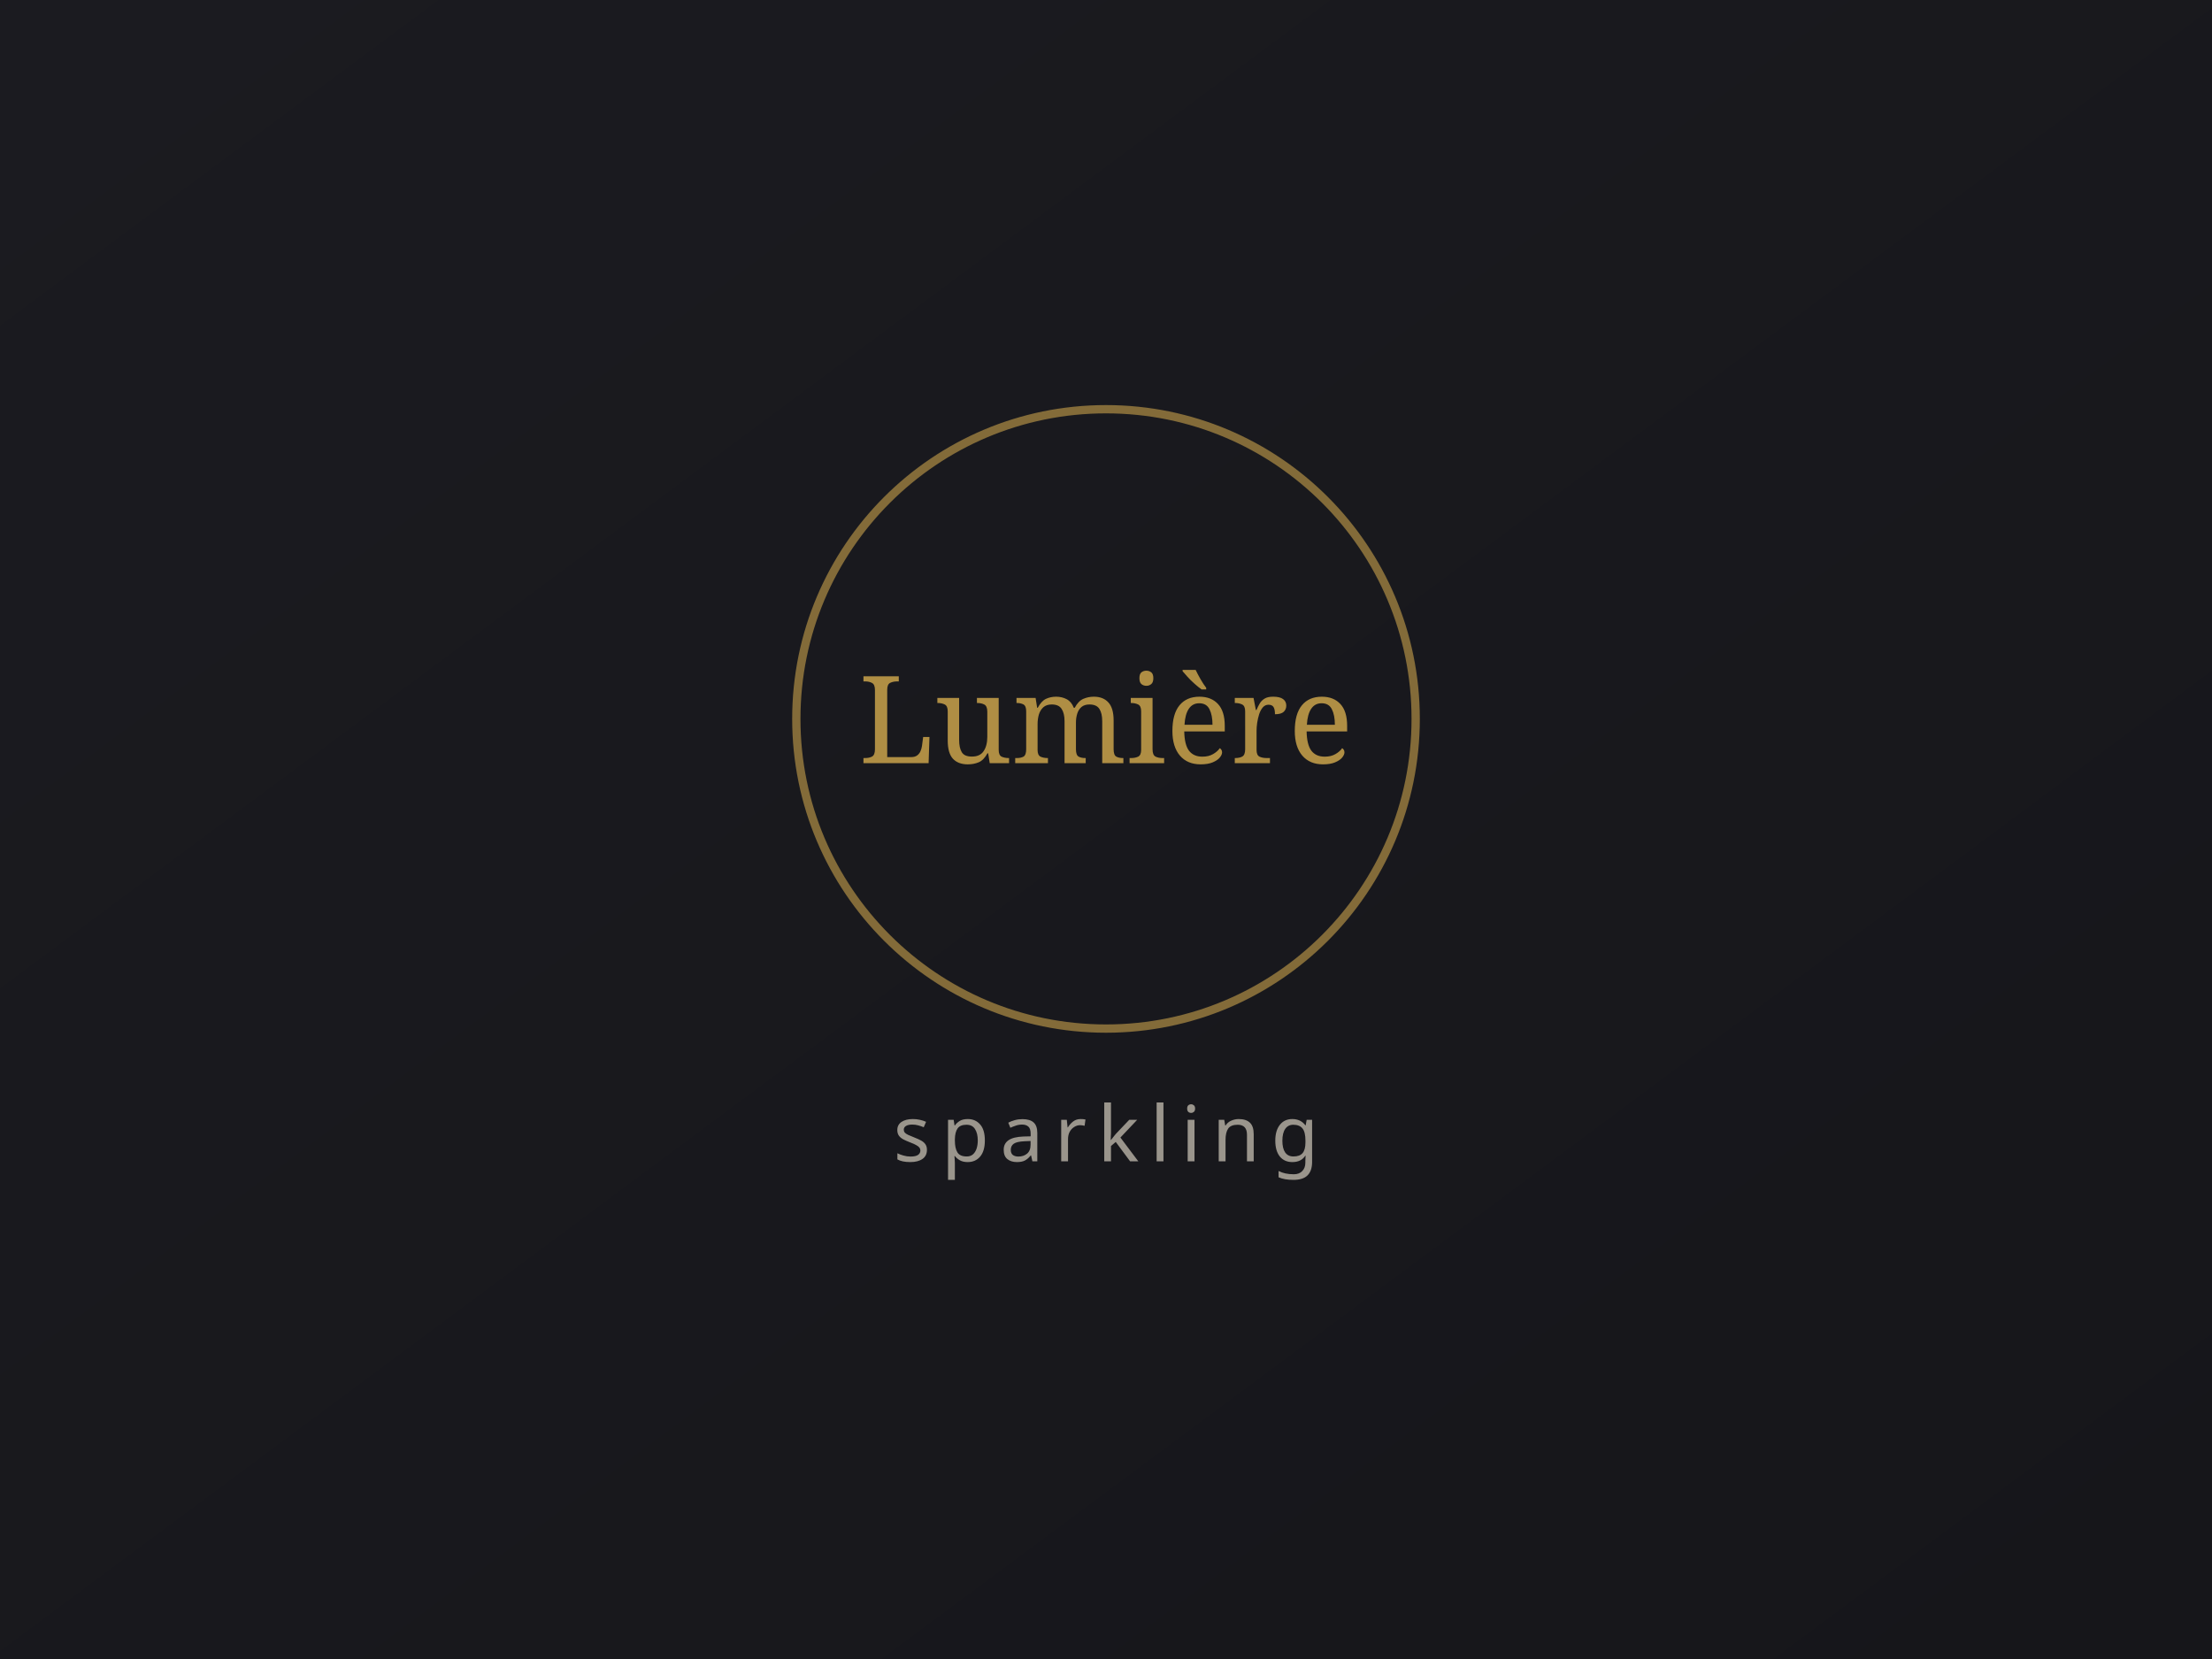
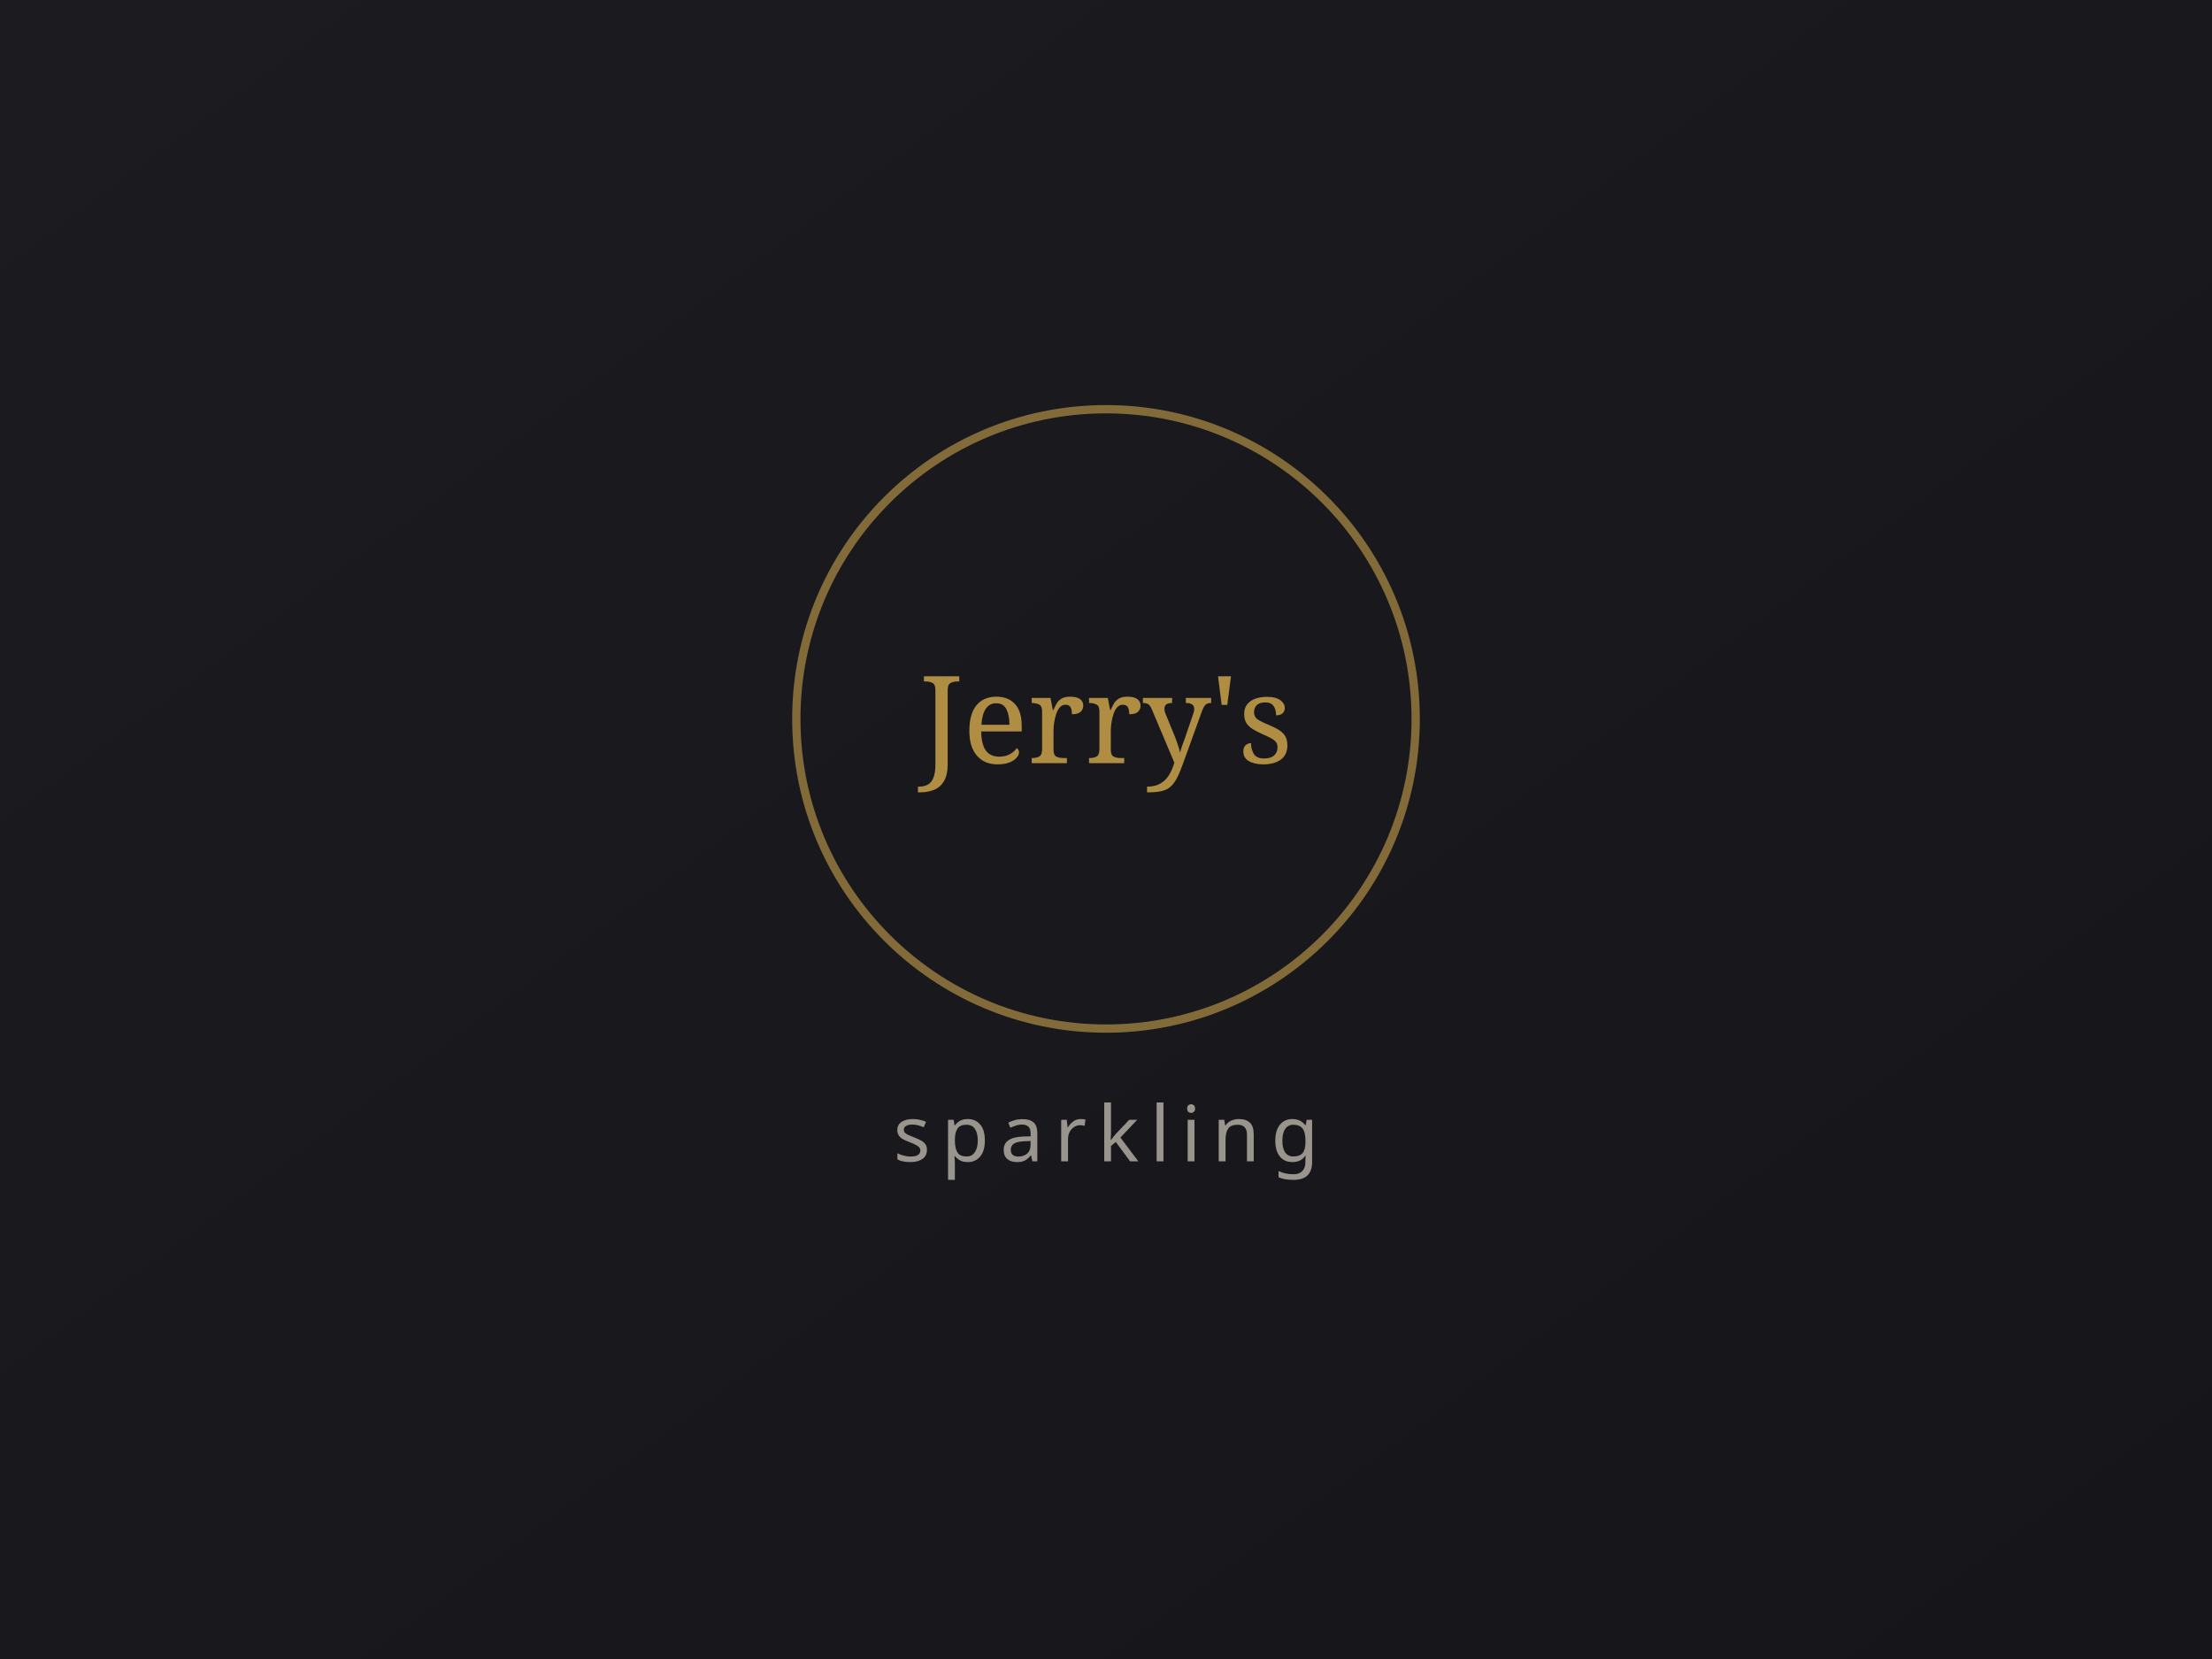
<svg xmlns="http://www.w3.org/2000/svg" width="400" height="300" viewBox="0 0 400 300">
  <defs>
    <linearGradient id="g" x1="0" y1="0" x2="1" y2="1">
      <stop offset="0%" stop-color="#1b1b20" />
      <stop offset="100%" stop-color="#16161a" />
    </linearGradient>
  </defs>
  <rect width="400" height="300" fill="url(#g)" />
  <circle cx="200" cy="130" r="56" fill="none" stroke="#c9a24b" stroke-width="1.5" opacity="0.6" />
-   <text x="200" y="138" text-anchor="middle" font-family="Georgia, serif" font-size="22" fill="#c9a24b" opacity="0.85">Lumière</text>
+   <text x="200" y="138" text-anchor="middle" font-family="Georgia, serif" font-size="22" fill="#c9a24b" opacity="0.85">Jerry's</text>
  <text x="200" y="210" text-anchor="middle" font-family="sans-serif" font-size="14" fill="#9a958c" letter-spacing="2">sparkling</text>
</svg>
